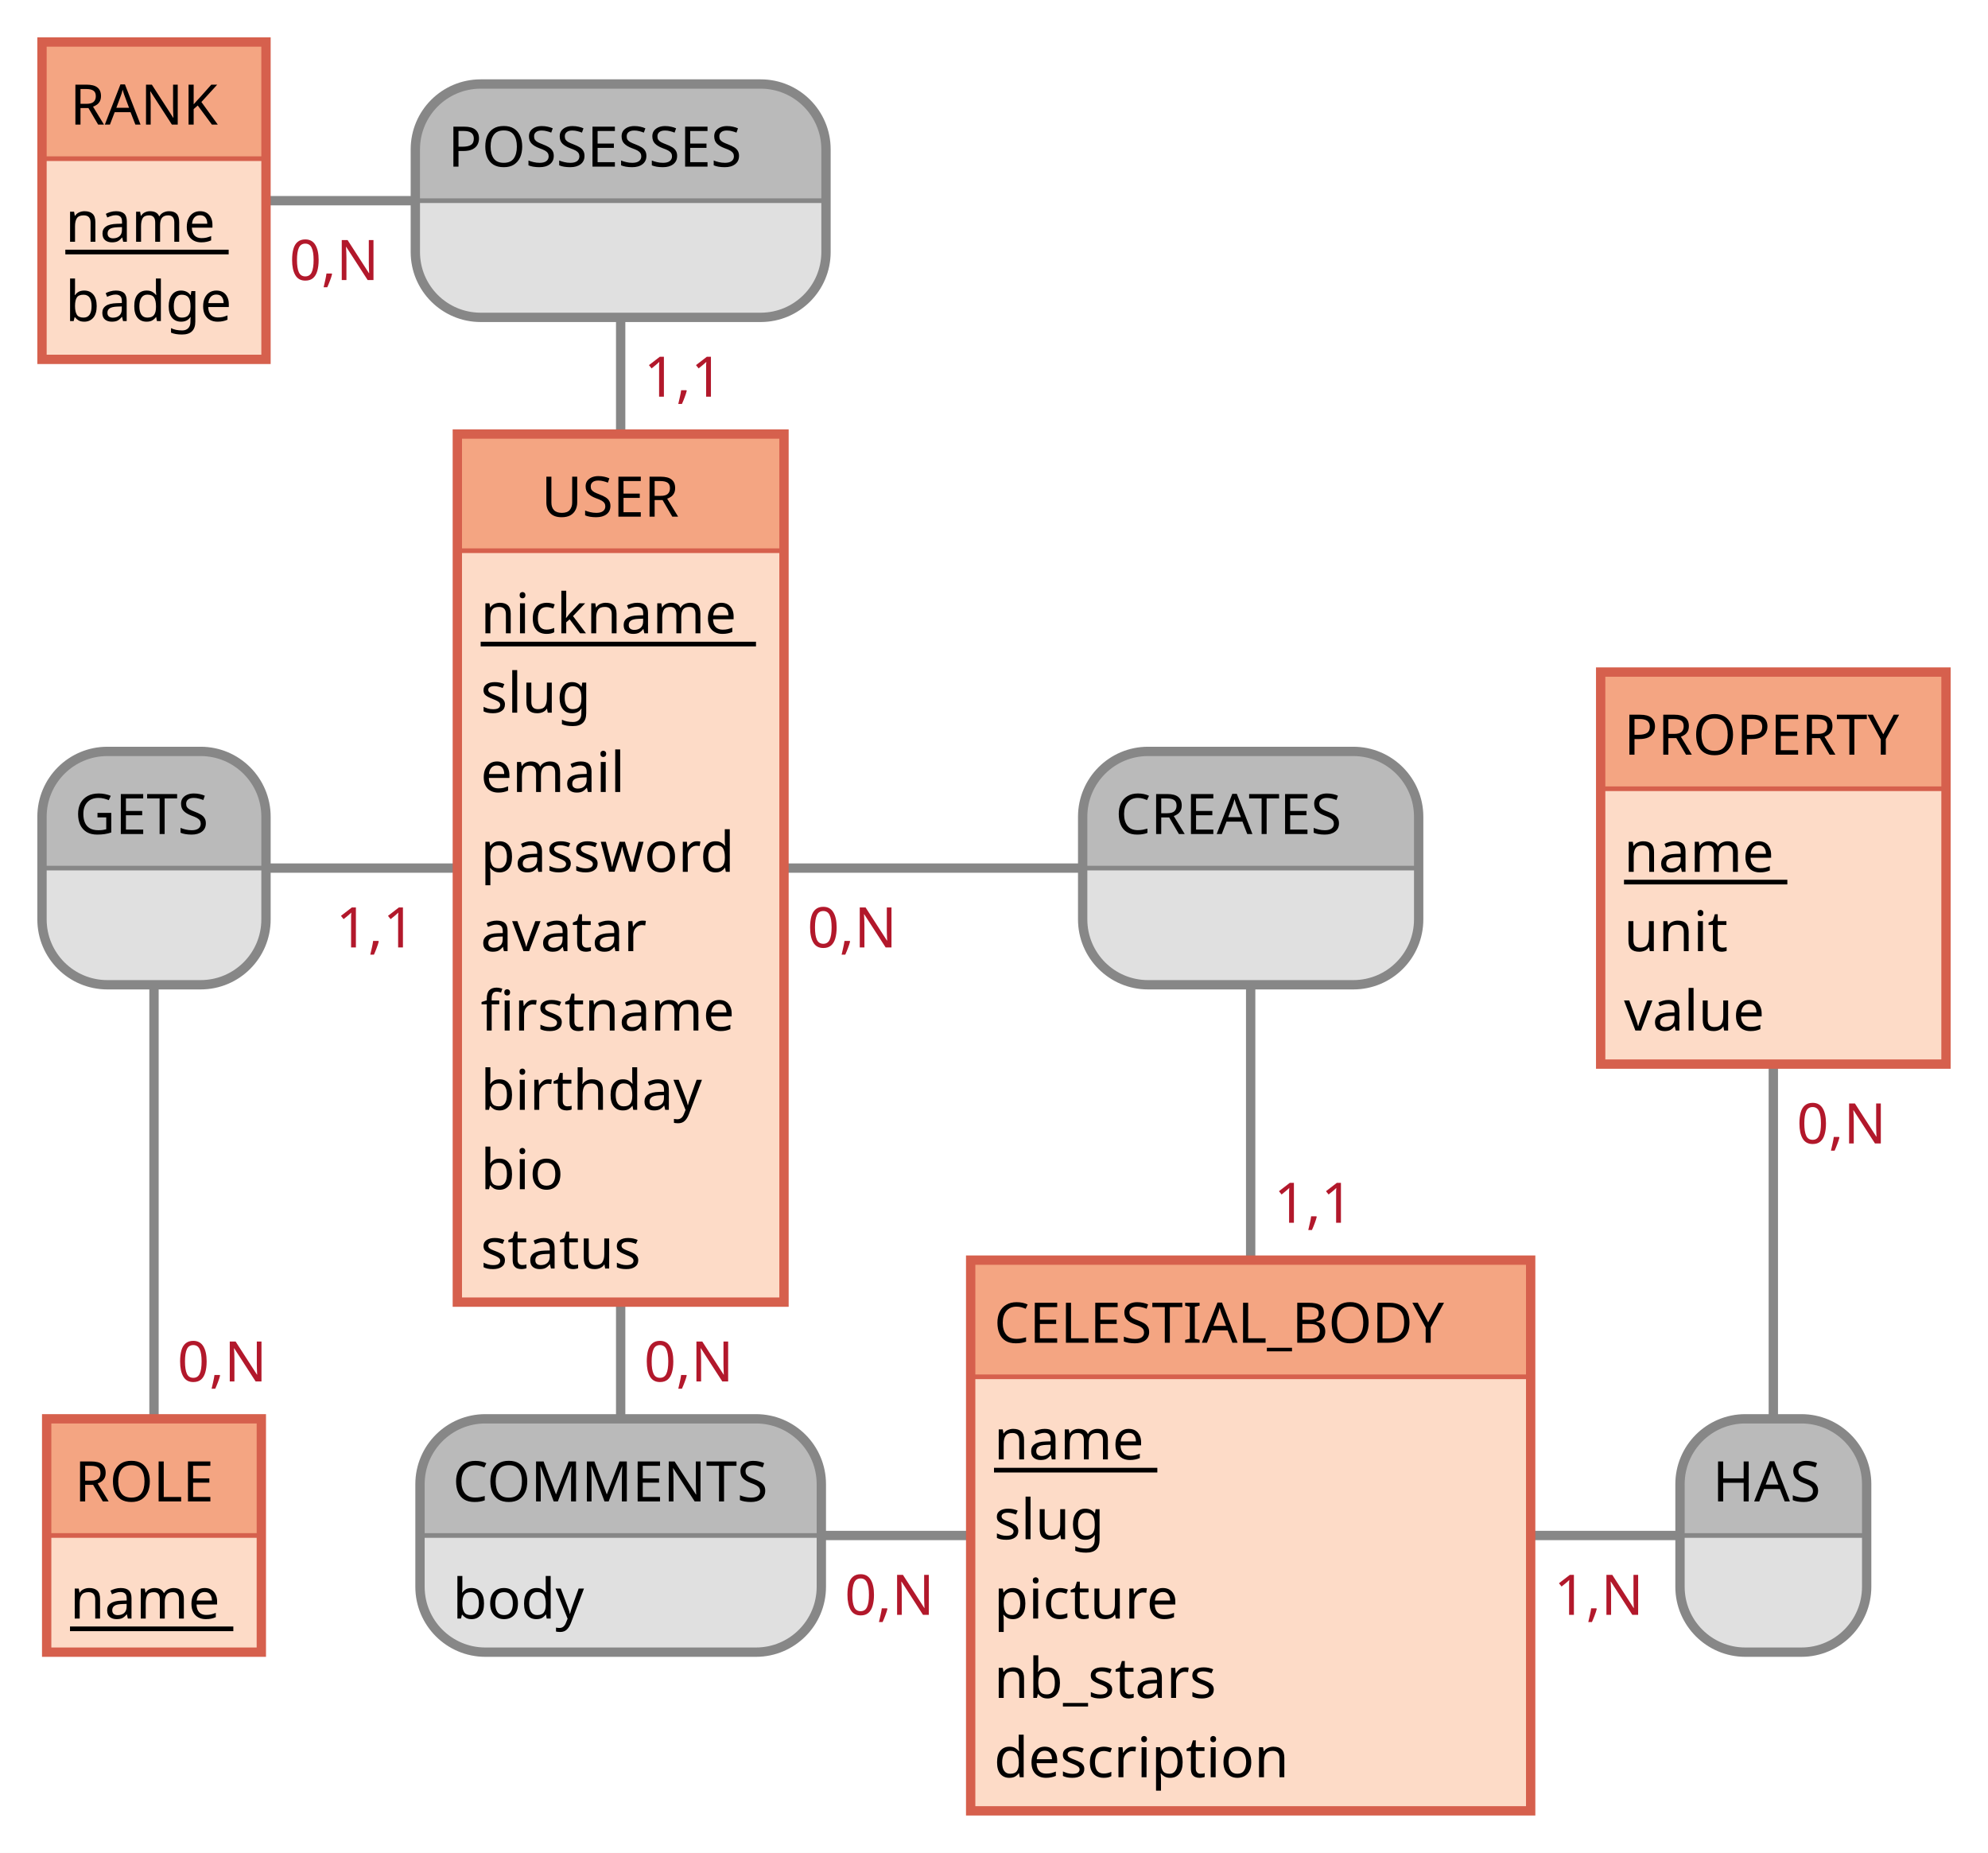
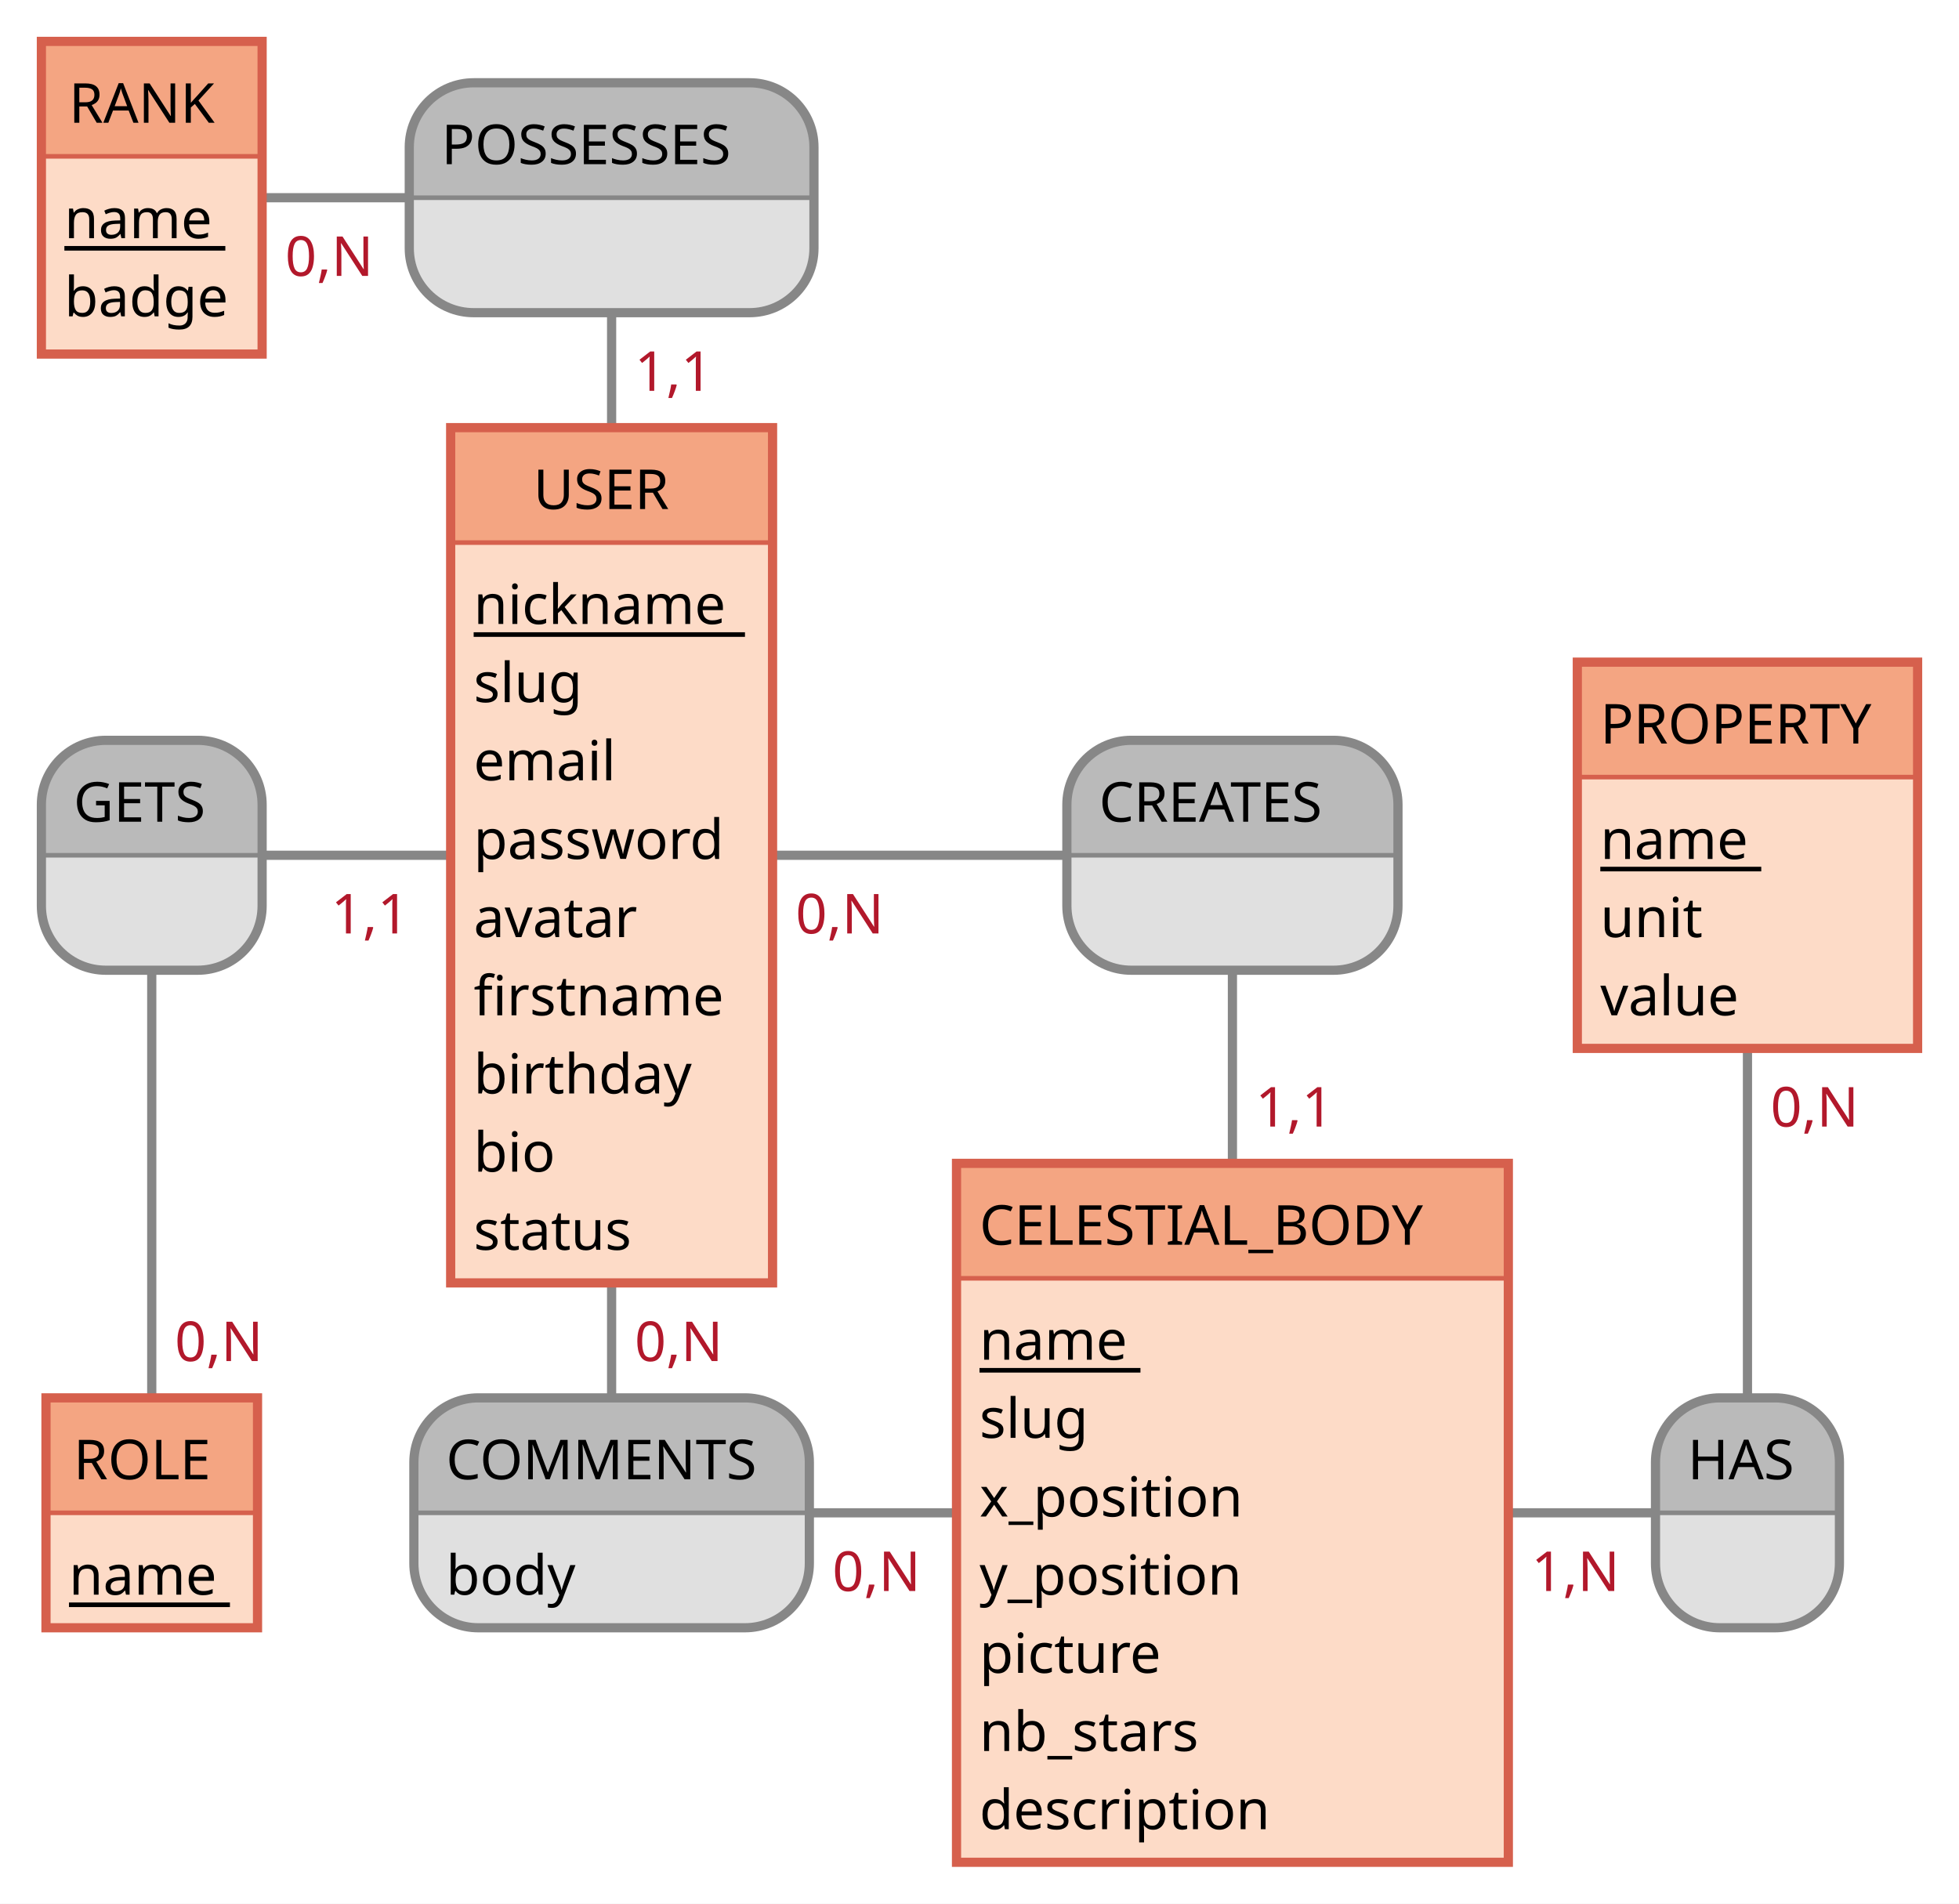
- <svg xmlns="http://www.w3.org/2000/svg" width="426" height="397" view_box="0 0 426 397">\n\n<rect id="frame" x="0" y="0" width="426" height="397" fill="#ffffff" stroke="none" stroke-width="0" />
+ <svg xmlns="http://www.w3.org/2000/svg" width="426" height="414" view_box="0 0 426 414">\n\n<rect id="frame" x="0" y="0" width="426" height="414" fill="#ffffff" stroke="none" stroke-width="0" />
  <line x1="268" y1="329" x2="268" y2="186" stroke="#878787" stroke-width="2" />
-   <text x="273.0" y="262" fill="#b2182b" font-family="Verdana" font-size="12">1,1</text>
+   <text x="273.0" y="245" fill="#b2182b" font-family="Verdana" font-size="12">1,1</text>
  <line x1="133" y1="186" x2="268" y2="186" stroke="#878787" stroke-width="2" />
  <text x="173" y="203.0" fill="#b2182b" font-family="Verdana" font-size="12">0,N</text>
  <g id="association-CREATES">
    <path d="M 290 161 a 14 14 90 0 1 14 14 V 186 h -72 V 175 a 14 14 90 0 1 14 -14" fill="#bababa" stroke="#bababa" stroke-width="0" />
    <path d="M 304 186.0 v 11 a 14 14 90 0 1 -14 14 H 246 a 14 14 90 0 1 -14 -14 V 186.0 H 72" fill="#e0e0e0" stroke="#e0e0e0" stroke-width="0" />
    <rect x="232" y="161" width="72" height="50" fill="none" rx="14" stroke="#878787" stroke-width="2" />
    <line x1="232" y1="186" x2="304" y2="186" stroke="#878787" stroke-width="1" />
    <text x="239" y="178.7" fill="#000000" font-family="Verdana" font-size="12">CREATES</text>
  </g>
  <line x1="268" y1="329" x2="380" y2="329" stroke="#878787" stroke-width="2" />
  <text x="333" y="346.0" fill="#b2182b" font-family="Verdana" font-size="12">1,N</text>
  <line x1="380" y1="186" x2="380" y2="329" stroke="#878787" stroke-width="2" />
  <text x="385.0" y="245" fill="#b2182b" font-family="Verdana" font-size="12">0,N</text>
  <g id="association-HAS">
    <path d="M 386 304 a 14 14 90 0 1 14 14 V 329 h -40 V 318 a 14 14 90 0 1 14 -14" fill="#bababa" stroke="#bababa" stroke-width="0" />
    <path d="M 400 329.0 v 11 a 14 14 90 0 1 -14 14 H 374 a 14 14 90 0 1 -14 -14 V 329.0 H 40" fill="#e0e0e0" stroke="#e0e0e0" stroke-width="0" />
    <rect x="360" y="304" width="40" height="50" fill="none" rx="14" stroke="#878787" stroke-width="2" />
    <line x1="360" y1="329" x2="400" y2="329" stroke="#878787" stroke-width="1" />
    <text x="367" y="321.7" fill="#000000" font-family="Verdana" font-size="12">HAS</text>
  </g>
  <line x1="133" y1="186" x2="33" y2="186" stroke="#878787" stroke-width="2" />
  <text x="72" y="203.0" fill="#b2182b" font-family="Verdana" font-size="12">1,1</text>
  <line x1="33" y1="329" x2="33" y2="186" stroke="#878787" stroke-width="2" />
  <text x="38.0" y="296" fill="#b2182b" font-family="Verdana" font-size="12">0,N</text>
  <g id="association-GETS">
    <path d="M 43 161 a 14 14 90 0 1 14 14 V 186 h -48 V 175 a 14 14 90 0 1 14 -14" fill="#bababa" stroke="#bababa" stroke-width="0" />
    <path d="M 57 186.0 v 11 a 14 14 90 0 1 -14 14 H 23 a 14 14 90 0 1 -14 -14 V 186.0 H 48" fill="#e0e0e0" stroke="#e0e0e0" stroke-width="0" />
    <rect x="9" y="161" width="48" height="50" fill="none" rx="14" stroke="#878787" stroke-width="2" />
    <line x1="9" y1="186" x2="57" y2="186" stroke="#878787" stroke-width="1" />
    <text x="16" y="178.7" fill="#000000" font-family="Verdana" font-size="12">GETS</text>
  </g>
  <line x1="133" y1="186" x2="133" y2="43" stroke="#878787" stroke-width="2" />
  <text x="138.0" y="85" fill="#b2182b" font-family="Verdana" font-size="12">1,1</text>
  <line x1="33" y1="43" x2="133" y2="43" stroke="#878787" stroke-width="2" />
  <text x="62" y="60.0" fill="#b2182b" font-family="Verdana" font-size="12">0,N</text>
  <g id="association-POSSESSES">
    <path d="M 163 18 a 14 14 90 0 1 14 14 V 43 h -88 V 32 a 14 14 90 0 1 14 -14" fill="#bababa" stroke="#bababa" stroke-width="0" />
    <path d="M 177 43.0 v 11 a 14 14 90 0 1 -14 14 H 103 a 14 14 90 0 1 -14 -14 V 43.0 H 88" fill="#e0e0e0" stroke="#e0e0e0" stroke-width="0" />
    <rect x="89" y="18" width="88" height="50" fill="none" rx="14" stroke="#878787" stroke-width="2" />
    <line x1="89" y1="43" x2="177" y2="43" stroke="#878787" stroke-width="1" />
    <text x="96" y="35.7" fill="#000000" font-family="Verdana" font-size="12">POSSESSES</text>
  </g>
  <line x1="133" y1="186" x2="133" y2="329" stroke="#878787" stroke-width="2" />
  <text x="138.0" y="296" fill="#b2182b" font-family="Verdana" font-size="12">0,N</text>
  <line x1="268" y1="329" x2="133" y2="329" stroke="#878787" stroke-width="2" />
  <text x="181" y="346.0" fill="#b2182b" font-family="Verdana" font-size="12">0,N</text>
  <g id="association-COMMENTS">
    <path d="M 162 304 a 14 14 90 0 1 14 14 V 329 h -86 V 318 a 14 14 90 0 1 14 -14" fill="#bababa" stroke="#bababa" stroke-width="0" />
    <path d="M 176 329.0 v 11 a 14 14 90 0 1 -14 14 H 104 a 14 14 90 0 1 -14 -14 V 329.0 H 86" fill="#e0e0e0" stroke="#e0e0e0" stroke-width="0" />
    <rect x="90" y="304" width="86" height="50" fill="none" rx="14" stroke="#878787" stroke-width="2" />
    <line x1="90" y1="329" x2="176" y2="329" stroke="#878787" stroke-width="1" />
    <text x="97" y="321.7" fill="#000000" font-family="Verdana" font-size="12">COMMENTS</text>
    <text x="97" y="346.8" fill="#000000" font-family="Verdana" font-size="12">body</text>
  </g>
  <g id="entity-PROPERTY">
    <g id="frame-PROPERTY">
      <rect x="343" y="144" width="74" height="25" fill="#f4a582" stroke="#f4a582" stroke-width="0" />
      <rect x="343" y="169.0" width="74" height="59" fill="#fddbc7" stroke="#fddbc7" stroke-width="0" />
      <rect x="343" y="144" width="74" height="84" fill="none" stroke="#d6604d" stroke-width="2" />
      <line x1="343" y1="169" x2="417" y2="169" stroke="#d6604d" stroke-width="1" />
    </g>
    <text x="348" y="161.7" fill="#000000" font-family="Verdana" font-size="12">PROPERTY</text>
    <text x="348" y="186.8" fill="#000000" font-family="Verdana" font-size="12">name</text>
    <line x1="348" y1="189" x2="383" y2="189" stroke="#000000" stroke-width="1" />
    <text x="348" y="203.8" fill="#000000" font-family="Verdana" font-size="12">unit</text>
    <text x="348" y="220.8" fill="#000000" font-family="Verdana" font-size="12">value</text>
  </g>
  <g id="entity-ROLE">
    <g id="frame-ROLE">
      <rect x="10" y="304" width="46" height="25" fill="#f4a582" stroke="#f4a582" stroke-width="0" />
      <rect x="10" y="329.0" width="46" height="25" fill="#fddbc7" stroke="#fddbc7" stroke-width="0" />
      <rect x="10" y="304" width="46" height="50" fill="none" stroke="#d6604d" stroke-width="2" />
      <line x1="10" y1="329" x2="56" y2="329" stroke="#d6604d" stroke-width="1" />
    </g>
    <text x="16" y="321.7" fill="#000000" font-family="Verdana" font-size="12">ROLE</text>
    <text x="15" y="346.8" fill="#000000" font-family="Verdana" font-size="12">name</text>
    <line x1="15" y1="349" x2="50" y2="349" stroke="#000000" stroke-width="1" />
  </g>
  <g id="entity-USER">
    <g id="frame-USER">
      <rect x="98" y="93" width="70" height="25" fill="#f4a582" stroke="#f4a582" stroke-width="0" />
      <rect x="98" y="118.0" width="70" height="161" fill="#fddbc7" stroke="#fddbc7" stroke-width="0" />
      <rect x="98" y="93" width="70" height="186" fill="none" stroke="#d6604d" stroke-width="2" />
      <line x1="98" y1="118" x2="168" y2="118" stroke="#d6604d" stroke-width="1" />
    </g>
    <text x="116" y="110.7" fill="#000000" font-family="Verdana" font-size="12">USER</text>
    <text x="103" y="135.7" fill="#000000" font-family="Verdana" font-size="12">nickname</text>
    <line x1="103" y1="138" x2="162" y2="138" stroke="#000000" stroke-width="1" />
    <text x="103" y="152.7" fill="#000000" font-family="Verdana" font-size="12">slug</text>
    <text x="103" y="169.7" fill="#000000" font-family="Verdana" font-size="12">email</text>
    <text x="103" y="186.8" fill="#000000" font-family="Verdana" font-size="12">password</text>
    <text x="103" y="203.8" fill="#000000" font-family="Verdana" font-size="12">avatar</text>
    <text x="103" y="220.8" fill="#000000" font-family="Verdana" font-size="12">firstname</text>
    <text x="103" y="237.8" fill="#000000" font-family="Verdana" font-size="12">birthday</text>
    <text x="103" y="254.8" fill="#000000" font-family="Verdana" font-size="12">bio</text>
    <text x="103" y="271.8" fill="#000000" font-family="Verdana" font-size="12">status</text>
  </g>
  <g id="entity-RANK">
    <g id="frame-RANK">
      <rect x="9" y="9" width="48" height="25" fill="#f4a582" stroke="#f4a582" stroke-width="0" />
      <rect x="9" y="34.0" width="48" height="43" fill="#fddbc7" stroke="#fddbc7" stroke-width="0" />
      <rect x="9" y="9" width="48" height="68" fill="none" stroke="#d6604d" stroke-width="2" />
      <line x1="9" y1="34" x2="57" y2="34" stroke="#d6604d" stroke-width="1" />
    </g>
    <text x="15" y="26.7" fill="#000000" font-family="Verdana" font-size="12">RANK</text>
    <text x="14" y="51.8" fill="#000000" font-family="Verdana" font-size="12">name</text>
    <line x1="14" y1="54" x2="49" y2="54" stroke="#000000" stroke-width="1" />
    <text x="14" y="68.8" fill="#000000" font-family="Verdana" font-size="12">badge</text>
  </g>
  <g id="entity-CELESTIAL_BODY">
    <g id="frame-CELESTIAL_BODY">
-       <rect x="208" y="270" width="120" height="25" fill="#f4a582" stroke="#f4a582" stroke-width="0" />
-       <rect x="208" y="295.0" width="120" height="93" fill="#fddbc7" stroke="#fddbc7" stroke-width="0" />
-       <rect x="208" y="270" width="120" height="118" fill="none" stroke="#d6604d" stroke-width="2" />
-       <line x1="208" y1="295" x2="328" y2="295" stroke="#d6604d" stroke-width="1" />
+       <rect x="208" y="253" width="120" height="25" fill="#f4a582" stroke="#f4a582" stroke-width="0" />
+       <rect x="208" y="278.0" width="120" height="127" fill="#fddbc7" stroke="#fddbc7" stroke-width="0" />
+       <rect x="208" y="253" width="120" height="152" fill="none" stroke="#d6604d" stroke-width="2" />
+       <line x1="208" y1="278" x2="328" y2="278" stroke="#d6604d" stroke-width="1" />
    </g>
-     <text x="213" y="287.7" fill="#000000" font-family="Verdana" font-size="12">CELESTIAL_BODY</text>
-     <text x="213" y="312.7" fill="#000000" font-family="Verdana" font-size="12">name</text>
-     <line x1="213" y1="315" x2="248" y2="315" stroke="#000000" stroke-width="1" />
-     <text x="213" y="329.8" fill="#000000" font-family="Verdana" font-size="12">slug</text>
-     <text x="213" y="346.8" fill="#000000" font-family="Verdana" font-size="12">picture</text>
-     <text x="213" y="363.8" fill="#000000" font-family="Verdana" font-size="12">nb_stars</text>
-     <text x="213" y="380.8" fill="#000000" font-family="Verdana" font-size="12">description</text>
+     <text x="213" y="270.7" fill="#000000" font-family="Verdana" font-size="12">CELESTIAL_BODY</text>
+     <text x="213" y="295.7" fill="#000000" font-family="Verdana" font-size="12">name</text>
+     <line x1="213" y1="298" x2="248" y2="298" stroke="#000000" stroke-width="1" />
+     <text x="213" y="312.7" fill="#000000" font-family="Verdana" font-size="12">slug</text>
+     <text x="213" y="329.8" fill="#000000" font-family="Verdana" font-size="12">x_position</text>
+     <text x="213" y="346.8" fill="#000000" font-family="Verdana" font-size="12">y_position</text>
+     <text x="213" y="363.8" fill="#000000" font-family="Verdana" font-size="12">picture</text>
+     <text x="213" y="380.8" fill="#000000" font-family="Verdana" font-size="12">nb_stars</text>
+     <text x="213" y="397.8" fill="#000000" font-family="Verdana" font-size="12">description</text>
  </g>
</svg>
